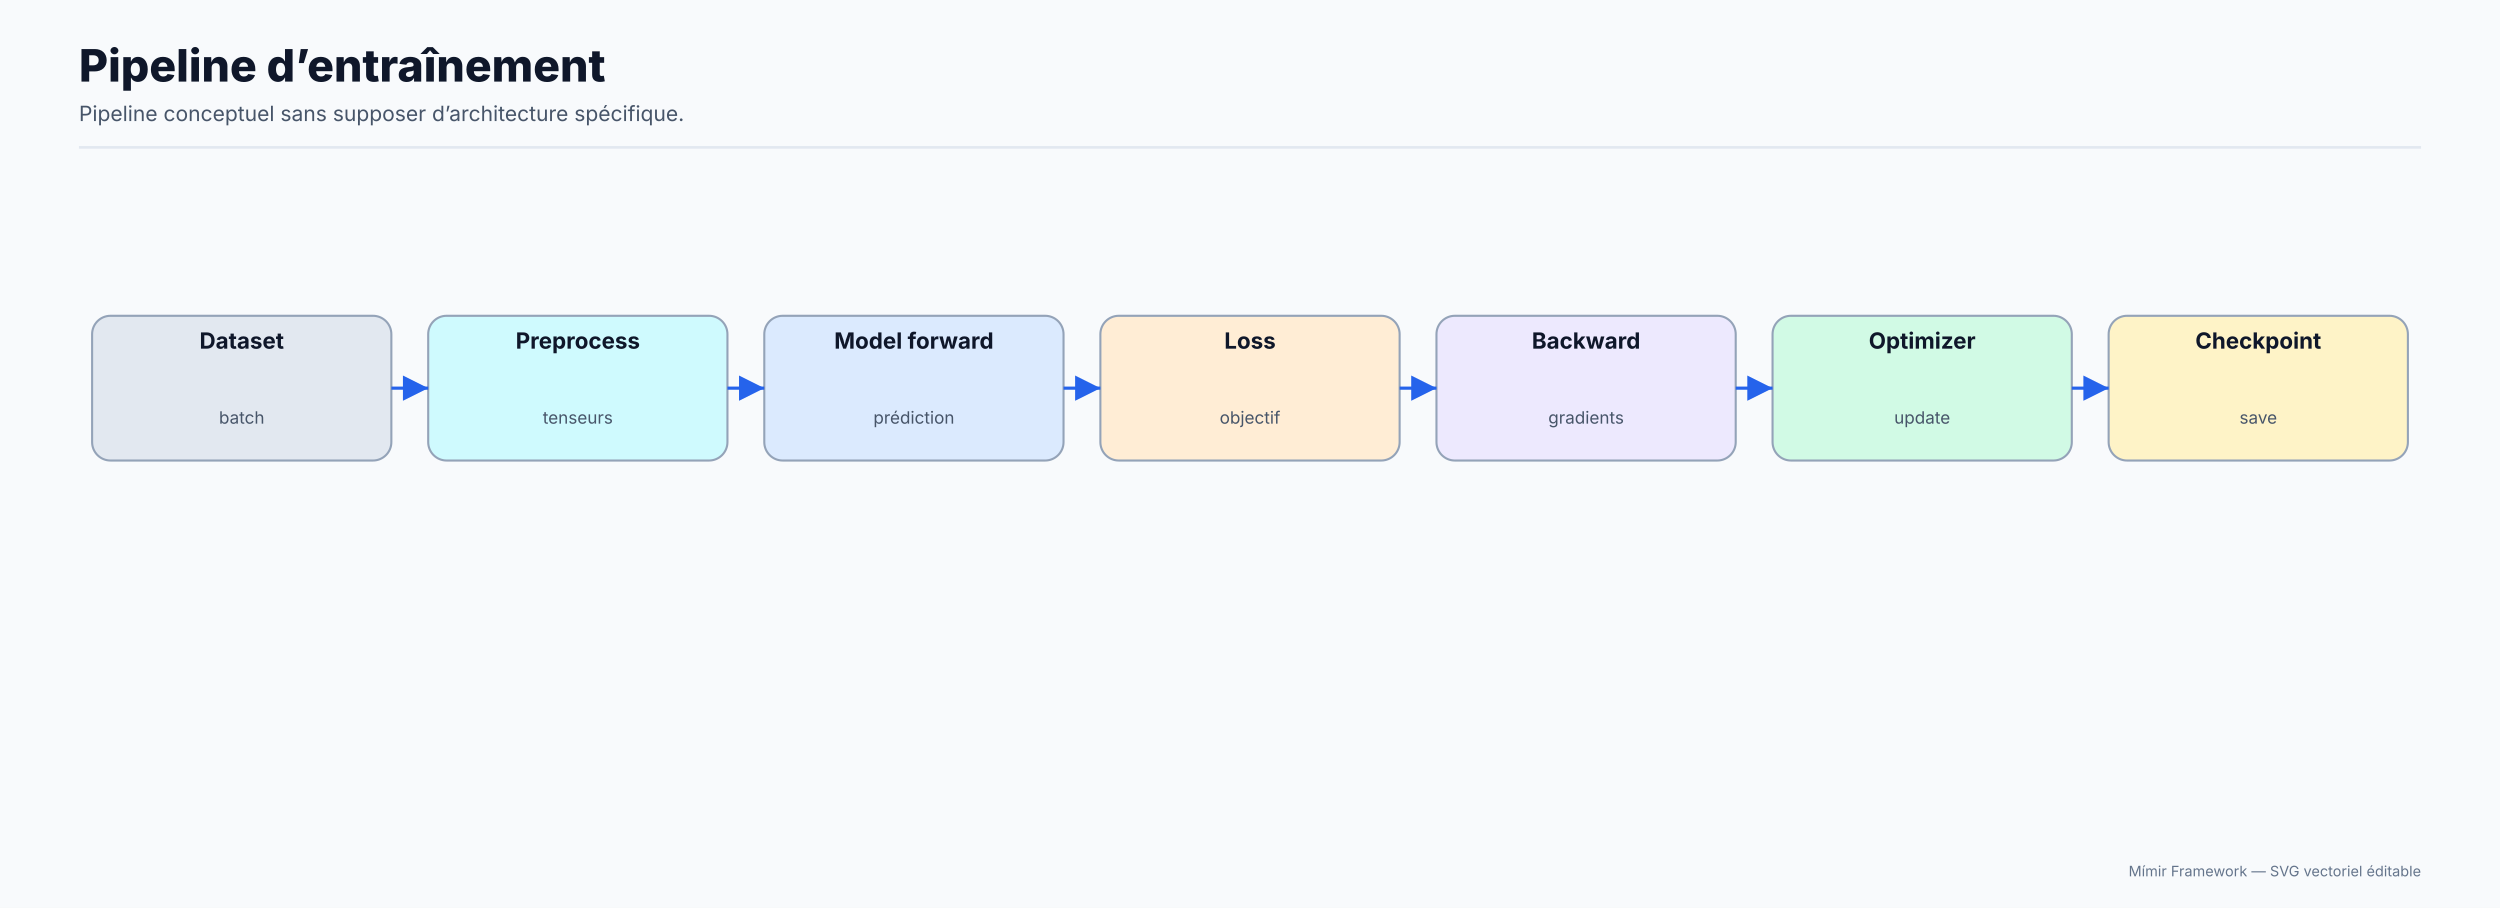
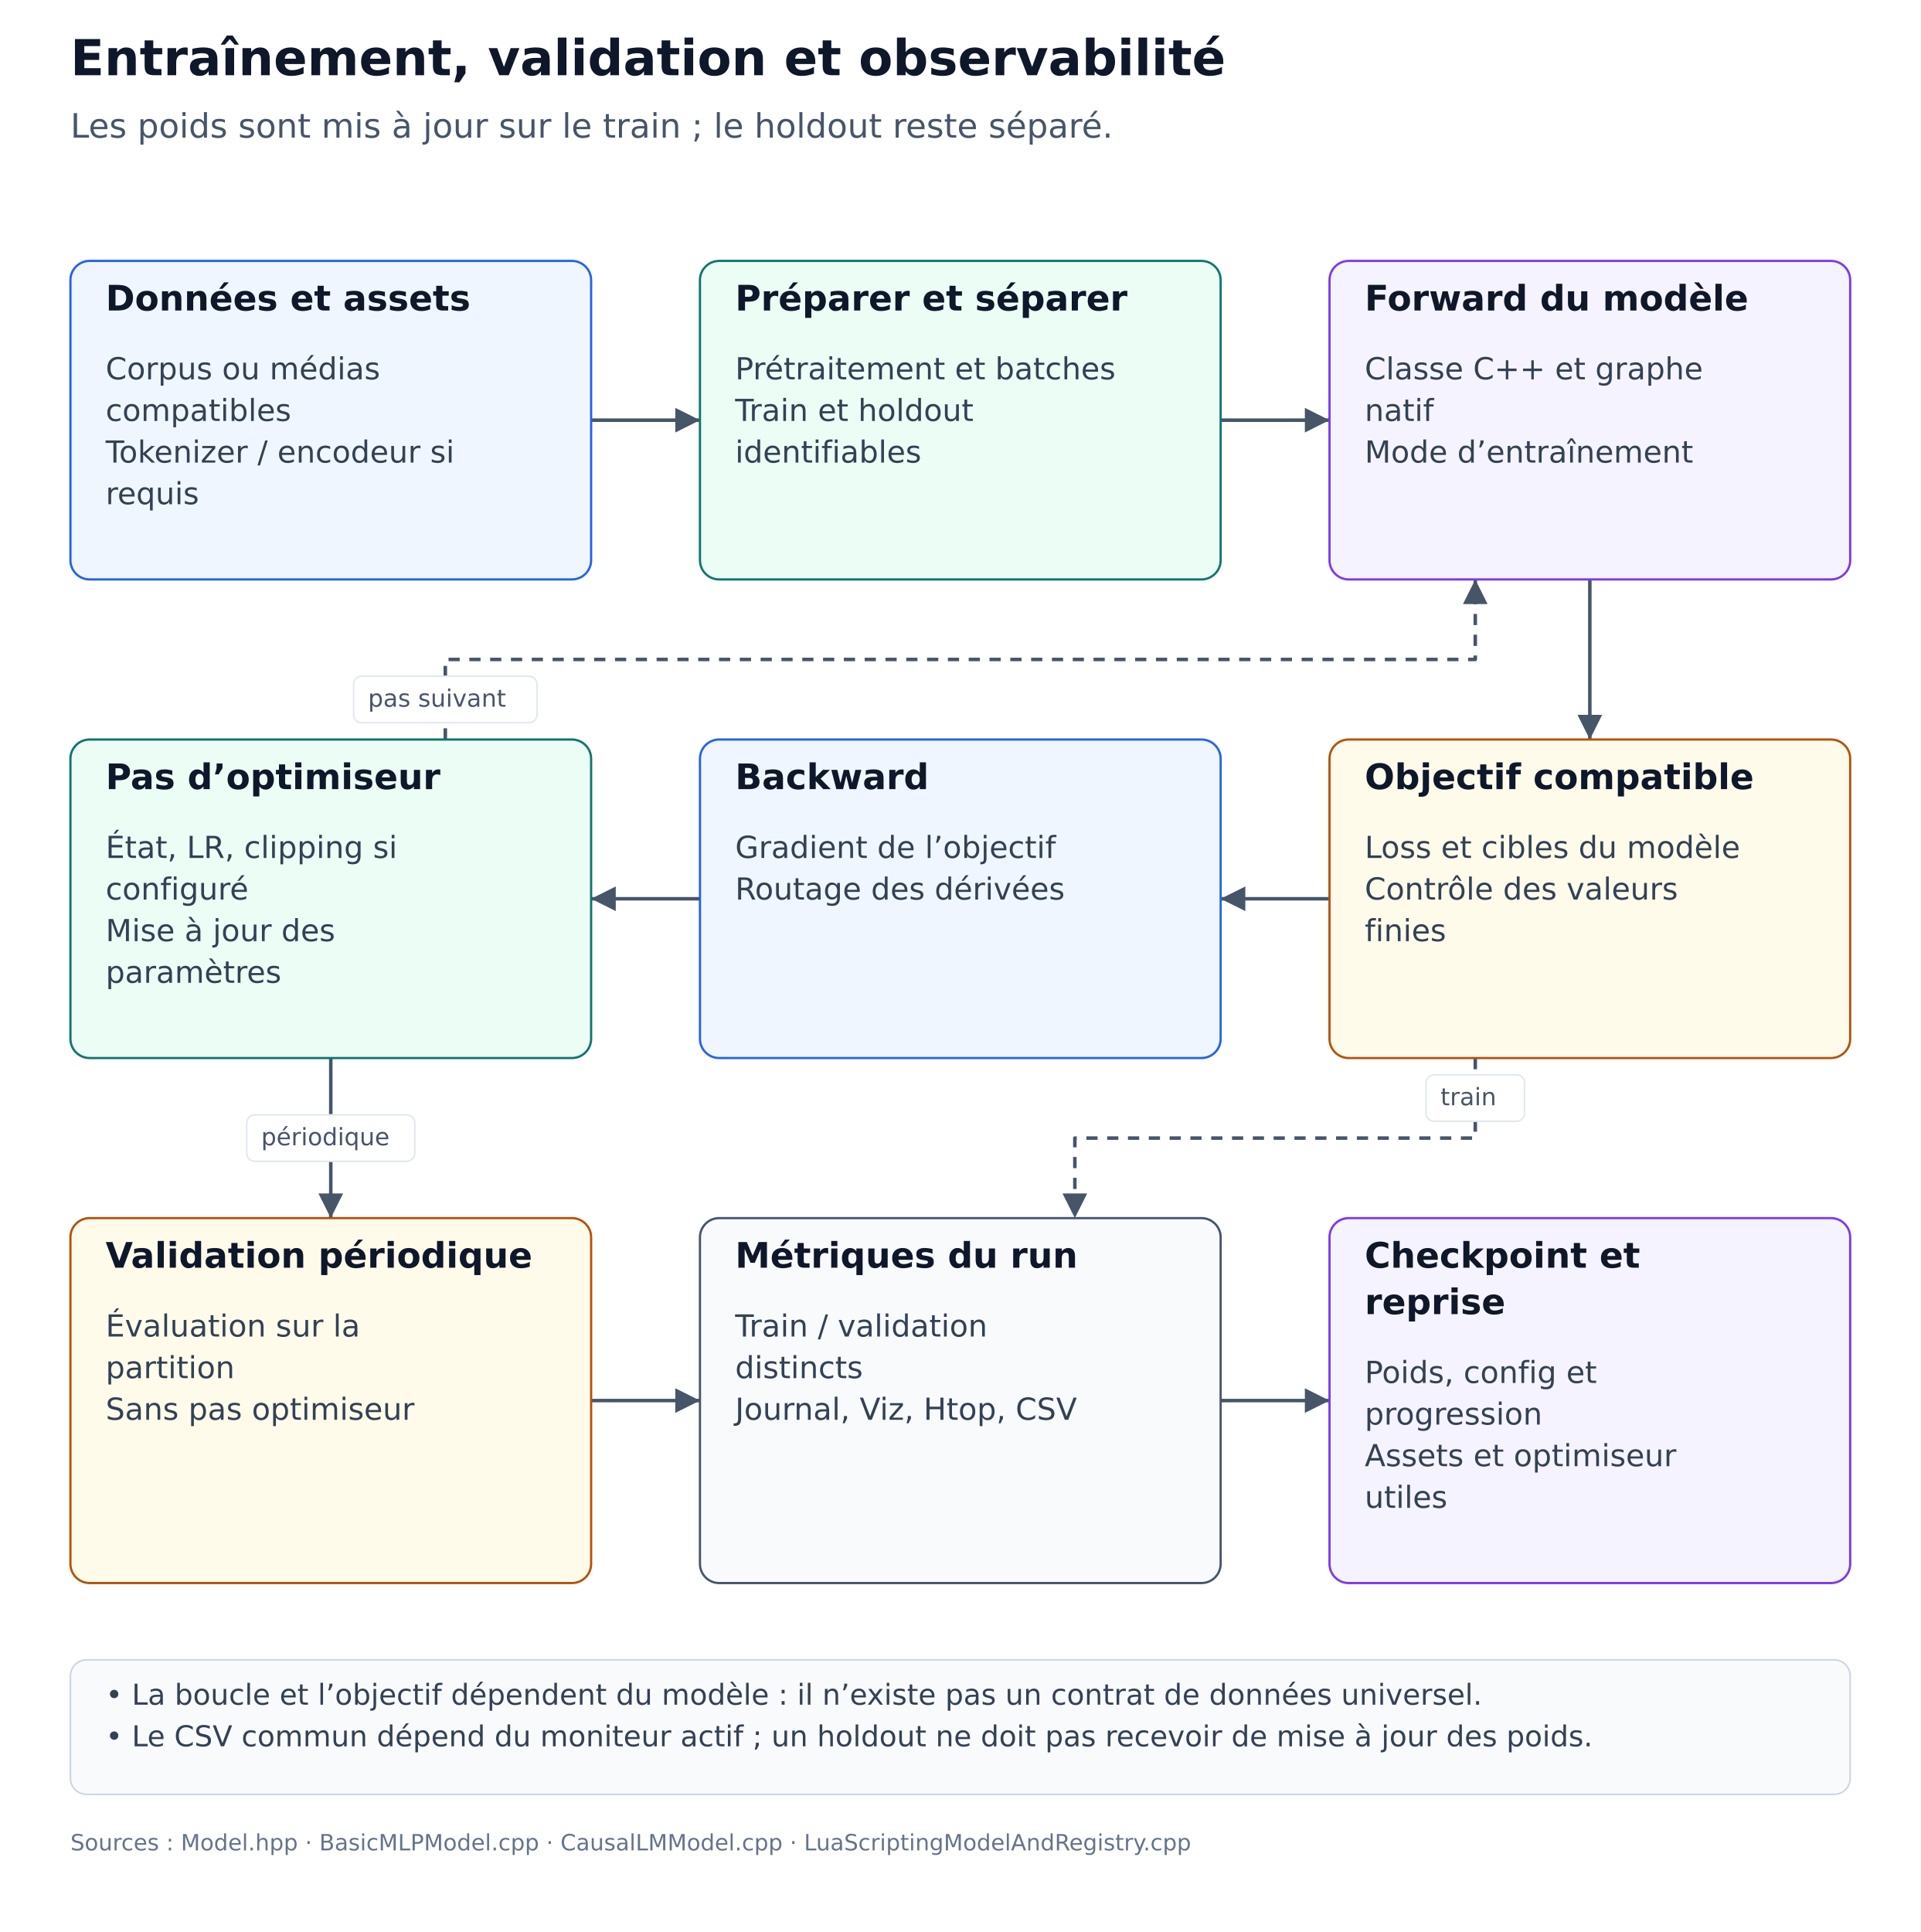
- <svg xmlns="http://www.w3.org/2000/svg" width="1900" height="690" viewBox="0 0 1900 690" role="img" aria-labelledby="title desc">
+ <svg xmlns="http://www.w3.org/2000/svg" width="1200" height="1207" viewBox="0 0 1200 1207" role="img" aria-labelledby="title desc">
  <defs>
-     <marker id="arrow" markerWidth="12" markerHeight="12" refX="10" refY="6" orient="auto" markerUnits="strokeWidth">
-       <path d="M2,2 L10,6 L2,10 z" fill="#475569" />
+     <marker id="arrow-blue" markerWidth="9" markerHeight="9" refX="8" refY="4.5" orient="auto">
+       <path d="M1,1 L8,4.5 L1,8 Z" fill="#2563eb" />
    </marker>
-     <marker id="arrowBlue" markerWidth="12" markerHeight="12" refX="10" refY="6" orient="auto" markerUnits="strokeWidth">
-       <path d="M2,2 L10,6 L2,10 z" fill="#2563eb" />
+     <marker id="arrow-teal" markerWidth="9" markerHeight="9" refX="8" refY="4.5" orient="auto">
+       <path d="M1,1 L8,4.5 L1,8 Z" fill="#0f766e" />
    </marker>
-     <style>text{font-family:Inter,Segoe UI,Arial,sans-serif}.title{font-size:34px;font-weight:800;fill:#0f172a}.subtitle{font-size:16px;fill:#475569}.label{font-size:17px;font-weight:700;fill:#0f172a}.small{font-size:13px;fill:#475569}.tiny{font-size:11px;fill:#64748b}.box{stroke:#94a3b8;stroke-width:1.4;rx:14}.edge{stroke:#475569;stroke-width:2.2;fill:none;marker-end:url(#arrow)}.edgeB{stroke:#2563eb;stroke-width:2.4;fill:none;marker-end:url(#arrowBlue)}.dash{stroke-dasharray:7 7}.note{font-size:12px;fill:#475569}</style>
+     <marker id="arrow-purple" markerWidth="9" markerHeight="9" refX="8" refY="4.5" orient="auto">
+       <path d="M1,1 L8,4.5 L1,8 Z" fill="#7c3aed" />
+     </marker>
+     <marker id="arrow-orange" markerWidth="9" markerHeight="9" refX="8" refY="4.5" orient="auto">
+       <path d="M1,1 L8,4.5 L1,8 Z" fill="#b45309" />
+     </marker>
+     <marker id="arrow-slate" markerWidth="9" markerHeight="9" refX="8" refY="4.5" orient="auto">
+       <path d="M1,1 L8,4.5 L1,8 Z" fill="#475569" />
+     </marker>
+     <marker id="arrow-red" markerWidth="9" markerHeight="9" refX="8" refY="4.5" orient="auto">
+       <path d="M1,1 L8,4.5 L1,8 Z" fill="#b91c1c" />
+     </marker>
  </defs>
-   <rect width="100%" height="100%" fill="#f8fafc" />
-   <text x="60" y="62" class="title" text-anchor="start">Pipeline d’entraînement</text>
-   <text x="60" y="92" class="subtitle" text-anchor="start">Pipeline conceptuel sans supposer d’architecture spécifique.</text>
-   <line x1="60" y1="112" x2="1840" y2="112" stroke="#e2e8f0" stroke-width="2" />
-   <rect x="70.0" y="240" width="227.429" height="110" rx="14" fill="#e2e8f0" stroke="#94a3b8" stroke-width="1.6" />
-   <text x="183.714" y="265" class="label" text-anchor="middle">Dataset</text>
-   <text x="183.714" y="322" class="small" text-anchor="middle">batch</text>
-   <rect x="325.429" y="240" width="227.429" height="110" rx="14" fill="#cffafe" stroke="#94a3b8" stroke-width="1.6" />
-   <text x="439.143" y="265" class="label" text-anchor="middle">Preprocess</text>
-   <text x="439.143" y="322" class="small" text-anchor="middle">tenseurs</text>
-   <path d="M297.429,295.0 L325.429,295.0" class="edgeB" />
-   <rect x="580.857" y="240" width="227.429" height="110" rx="14" fill="#dbeafe" stroke="#94a3b8" stroke-width="1.6" />
-   <text x="694.571" y="265" class="label" text-anchor="middle">Model forward</text>
-   <text x="694.571" y="322" class="small" text-anchor="middle">prédiction</text>
-   <path d="M552.857,295.0 L580.857,295.0" class="edgeB" />
-   <rect x="836.286" y="240" width="227.429" height="110" rx="14" fill="#ffedd5" stroke="#94a3b8" stroke-width="1.6" />
-   <text x="950" y="265" class="label" text-anchor="middle">Loss</text>
-   <text x="950" y="322" class="small" text-anchor="middle">objectif</text>
-   <path d="M808.286,295.0 L836.286,295.0" class="edgeB" />
-   <rect x="1091.714" y="240" width="227.429" height="110" rx="14" fill="#ede9fe" stroke="#94a3b8" stroke-width="1.6" />
-   <text x="1205.429" y="265" class="label" text-anchor="middle">Backward</text>
-   <text x="1205.429" y="322" class="small" text-anchor="middle">gradients</text>
-   <path d="M1063.714,295.0 L1091.714,295.0" class="edgeB" />
-   <rect x="1347.143" y="240" width="227.429" height="110" rx="14" fill="#d1fae5" stroke="#94a3b8" stroke-width="1.6" />
-   <text x="1460.857" y="265" class="label" text-anchor="middle">Optimizer</text>
-   <text x="1460.857" y="322" class="small" text-anchor="middle">update</text>
-   <path d="M1319.143,295.0 L1347.143,295.0" class="edgeB" />
-   <rect x="1602.571" y="240" width="227.429" height="110" rx="14" fill="#fef3c7" stroke="#94a3b8" stroke-width="1.6" />
-   <text x="1716.286" y="265" class="label" text-anchor="middle">Checkpoint</text>
-   <text x="1716.286" y="322" class="small" text-anchor="middle">save</text>
-   <path d="M1574.571,295.0 L1602.571,295.0" class="edgeB" />
-   <text x="1840" y="666" class="tiny" text-anchor="end">Mímir Framework — SVG vectoriel éditable</text>
+   <g font-family="DejaVu Sans, Liberation Sans, Arial, sans-serif">
+     <rect width="1200" height="1207" fill="#ffffff" />
+     <text x="44" y="47" font-size="31" fill="#0f172a" font-weight="700">
+       <tspan x="44" dy="0">Entraînement, validation et observabilité</tspan>
+     </text>
+     <text x="44" y="86" font-size="21" fill="#475569">
+       <tspan x="44" dy="0">Les poids sont mis à jour sur le train ; le holdout reste séparé.</tspan>
+     </text>
+     <path d="M 369.33,262.5 L 437.33,262.5" fill="none" stroke="#475569" stroke-width="2.2" stroke-linejoin="round" marker-end="url(#arrow-slate)" />
+     <path d="M 762.67,262.5 L 830.67,262.5" fill="none" stroke="#475569" stroke-width="2.2" stroke-linejoin="round" marker-end="url(#arrow-slate)" />
+     <path d="M 993.33,362 L 993.33,462" fill="none" stroke="#475569" stroke-width="2.2" stroke-linejoin="round" marker-end="url(#arrow-slate)" />
+     <path d="M 830.67,561.5 L 762.67,561.5" fill="none" stroke="#475569" stroke-width="2.2" stroke-linejoin="round" marker-end="url(#arrow-slate)" />
+     <path d="M 437.33,561.5 L 369.33,561.5" fill="none" stroke="#475569" stroke-width="2.2" stroke-linejoin="round" marker-end="url(#arrow-slate)" />
+     <path d="M 278.24,462 L 278.24,412 L 921.76,412 L 921.76,362" fill="none" stroke="#475569" stroke-width="2.2" stroke-linejoin="round" marker-end="url(#arrow-slate)" stroke-dasharray="7 6" />
+     <path d="M 206.67,661 L 206.67,761" fill="none" stroke="#475569" stroke-width="2.2" stroke-linejoin="round" marker-end="url(#arrow-slate)" />
+     <path d="M 369.33,875 L 437.33,875" fill="none" stroke="#475569" stroke-width="2.2" stroke-linejoin="round" marker-end="url(#arrow-slate)" />
+     <path d="M 921.76,661 L 921.76,711 L 671.57,711 L 671.57,761" fill="none" stroke="#475569" stroke-width="2.2" stroke-linejoin="round" marker-end="url(#arrow-slate)" stroke-dasharray="7 6" />
+     <path d="M 762.67,875 L 830.67,875" fill="none" stroke="#475569" stroke-width="2.2" stroke-linejoin="round" marker-end="url(#arrow-slate)" />
+     <g data-node="data">
+       <rect x="44" y="163" width="325.33" height="199" rx="12" fill="#eff6ff" stroke="#2563eb" stroke-width="1.4" />
+       <text x="66" y="194" font-size="22" fill="#0f172a" font-weight="700">
+         <tspan x="66" dy="0">Données et assets</tspan>
+       </text>
+       <text x="66" y="237" font-size="19" fill="#334155">
+         <tspan x="66" dy="0">Corpus ou médias</tspan>
+         <tspan x="66" dy="26">compatibles</tspan>
+         <tspan x="66" dy="26">Tokenizer / encodeur si</tspan>
+         <tspan x="66" dy="26">requis</tspan>
+       </text>
+     </g>
+     <g data-node="prepare">
+       <rect x="437.33" y="163" width="325.33" height="199" rx="12" fill="#ecfdf5" stroke="#0f766e" stroke-width="1.4" />
+       <text x="459.33" y="194" font-size="22" fill="#0f172a" font-weight="700">
+         <tspan x="459.33" dy="0">Préparer et séparer</tspan>
+       </text>
+       <text x="459.33" y="237" font-size="19" fill="#334155">
+         <tspan x="459.33" dy="0">Prétraitement et batches</tspan>
+         <tspan x="459.33" dy="26">Train et holdout</tspan>
+         <tspan x="459.33" dy="26">identifiables</tspan>
+       </text>
+     </g>
+     <g data-node="forward">
+       <rect x="830.67" y="163" width="325.33" height="199" rx="12" fill="#f5f3ff" stroke="#7c3aed" stroke-width="1.4" />
+       <text x="852.67" y="194" font-size="22" fill="#0f172a" font-weight="700">
+         <tspan x="852.67" dy="0">Forward du modèle</tspan>
+       </text>
+       <text x="852.67" y="237" font-size="19" fill="#334155">
+         <tspan x="852.67" dy="0">Classe C++ et graphe</tspan>
+         <tspan x="852.67" dy="26">natif</tspan>
+         <tspan x="852.67" dy="26">Mode d’entraînement</tspan>
+       </text>
+     </g>
+     <g data-node="optimizer">
+       <rect x="44" y="462" width="325.33" height="199" rx="12" fill="#ecfdf5" stroke="#0f766e" stroke-width="1.4" />
+       <text x="66" y="493" font-size="22" fill="#0f172a" font-weight="700">
+         <tspan x="66" dy="0">Pas d’optimiseur</tspan>
+       </text>
+       <text x="66" y="536" font-size="19" fill="#334155">
+         <tspan x="66" dy="0">État, LR, clipping si</tspan>
+         <tspan x="66" dy="26">configuré</tspan>
+         <tspan x="66" dy="26">Mise à jour des</tspan>
+         <tspan x="66" dy="26">paramètres</tspan>
+       </text>
+     </g>
+     <g data-node="backward">
+       <rect x="437.33" y="462" width="325.33" height="199" rx="12" fill="#eff6ff" stroke="#2563eb" stroke-width="1.4" />
+       <text x="459.33" y="493" font-size="22" fill="#0f172a" font-weight="700">
+         <tspan x="459.33" dy="0">Backward</tspan>
+       </text>
+       <text x="459.33" y="536" font-size="19" fill="#334155">
+         <tspan x="459.33" dy="0">Gradient de l’objectif</tspan>
+         <tspan x="459.33" dy="26">Routage des dérivées</tspan>
+       </text>
+     </g>
+     <g data-node="loss">
+       <rect x="830.67" y="462" width="325.33" height="199" rx="12" fill="#fffbeb" stroke="#b45309" stroke-width="1.4" />
+       <text x="852.67" y="493" font-size="22" fill="#0f172a" font-weight="700">
+         <tspan x="852.67" dy="0">Objectif compatible</tspan>
+       </text>
+       <text x="852.67" y="536" font-size="19" fill="#334155">
+         <tspan x="852.67" dy="0">Loss et cibles du modèle</tspan>
+         <tspan x="852.67" dy="26">Contrôle des valeurs</tspan>
+         <tspan x="852.67" dy="26">finies</tspan>
+       </text>
+     </g>
+     <g data-node="validation">
+       <rect x="44" y="761" width="325.33" height="228" rx="12" fill="#fffbeb" stroke="#b45309" stroke-width="1.4" />
+       <text x="66" y="792" font-size="22" fill="#0f172a" font-weight="700">
+         <tspan x="66" dy="0">Validation périodique</tspan>
+       </text>
+       <text x="66" y="835" font-size="19" fill="#334155">
+         <tspan x="66" dy="0">Évaluation sur la</tspan>
+         <tspan x="66" dy="26">partition</tspan>
+         <tspan x="66" dy="26">Sans pas optimiseur</tspan>
+       </text>
+     </g>
+     <g data-node="metrics">
+       <rect x="437.33" y="761" width="325.33" height="228" rx="12" fill="#f8fafc" stroke="#475569" stroke-width="1.4" />
+       <text x="459.33" y="792" font-size="22" fill="#0f172a" font-weight="700">
+         <tspan x="459.33" dy="0">Métriques du run</tspan>
+       </text>
+       <text x="459.33" y="835" font-size="19" fill="#334155">
+         <tspan x="459.33" dy="0">Train / validation</tspan>
+         <tspan x="459.33" dy="26">distincts</tspan>
+         <tspan x="459.33" dy="26">Journal, Viz, Htop, CSV</tspan>
+       </text>
+     </g>
+     <g data-node="checkpoint">
+       <rect x="830.67" y="761" width="325.33" height="228" rx="12" fill="#f5f3ff" stroke="#7c3aed" stroke-width="1.4" />
+       <text x="852.67" y="792" font-size="22" fill="#0f172a" font-weight="700">
+         <tspan x="852.67" dy="0">Checkpoint et</tspan>
+         <tspan x="852.67" dy="29">reprise</tspan>
+       </text>
+       <text x="852.67" y="864" font-size="19" fill="#334155">
+         <tspan x="852.67" dy="0">Poids, config et</tspan>
+         <tspan x="852.67" dy="26">progression</tspan>
+         <tspan x="852.67" dy="26">Assets et optimiseur</tspan>
+         <tspan x="852.67" dy="26">utiles</tspan>
+       </text>
+     </g>
+     <rect x="220.94" y="422.5" width="114.6" height="29" rx="5" fill="#ffffff" stroke="#e2e8f0" />
+     <text x="229.94" y="441.5" font-size="15" fill="#475569">
+       <tspan x="229.94" dy="0">pas suivant</tspan>
+     </text>
+     <rect x="154.17" y="696.5" width="105" height="29" rx="5" fill="#ffffff" stroke="#e2e8f0" />
+     <text x="163.17" y="715.5" font-size="15" fill="#475569">
+       <tspan x="163.17" dy="0">périodique</tspan>
+     </text>
+     <rect x="891.01" y="671.5" width="61.5" height="29" rx="5" fill="#ffffff" stroke="#e2e8f0" />
+     <text x="900.01" y="690.5" font-size="15" fill="#475569">
+       <tspan x="900.01" dy="0">train</tspan>
+     </text>
+     <rect x="44" y="1037" width="1112" height="84" rx="10" fill="#f8fafc" stroke="#cbd5e1" />
+     <text x="66" y="1065" font-size="18" fill="#334155">
+       <tspan x="66" dy="0">• La boucle et l’objectif dépendent du modèle : il n’existe pas un contrat de données universel.</tspan>
+       <tspan x="66" dy="26">• Le CSV commun dépend du moniteur actif ; un holdout ne doit pas recevoir de mise à jour des poids.</tspan>
+     </text>
+     <text x="44" y="1156" font-size="14" fill="#64748b">
+       <tspan x="44" dy="0">Sources : Model.hpp · BasicMLPModel.cpp · CausalLMModel.cpp · LuaScriptingModelAndRegistry.cpp</tspan>
+     </text>
+   </g>
</svg>
